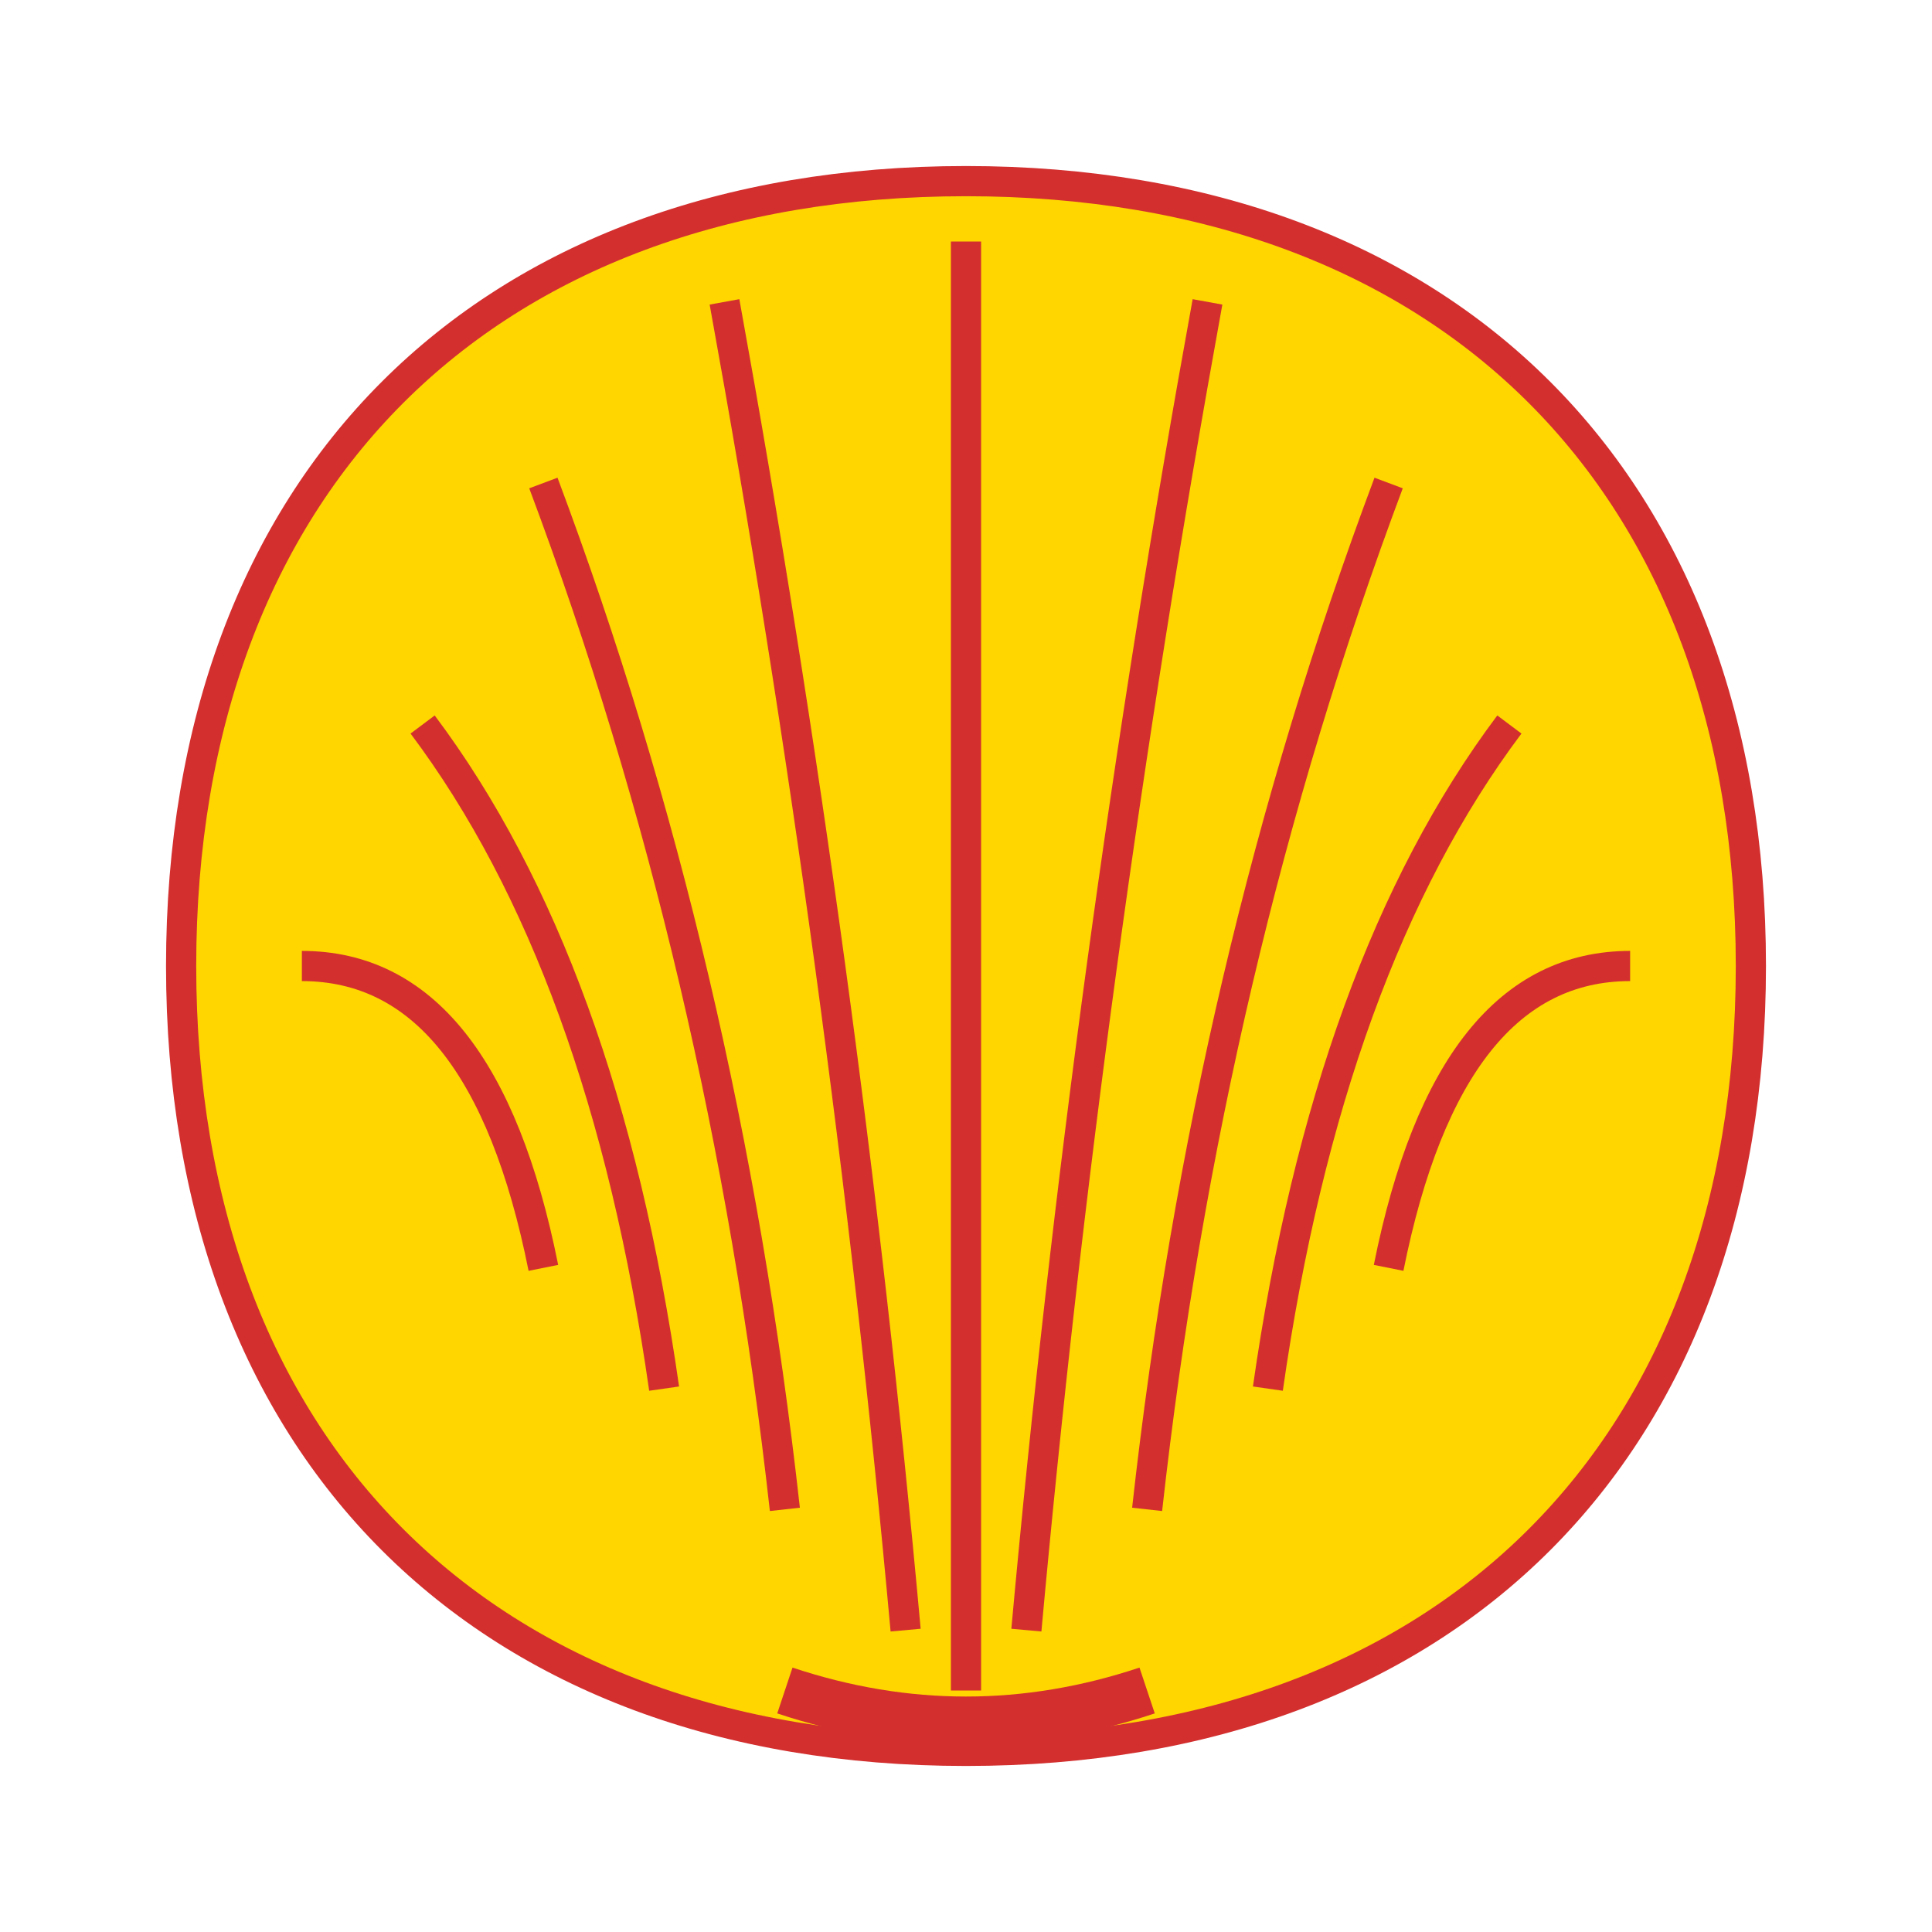
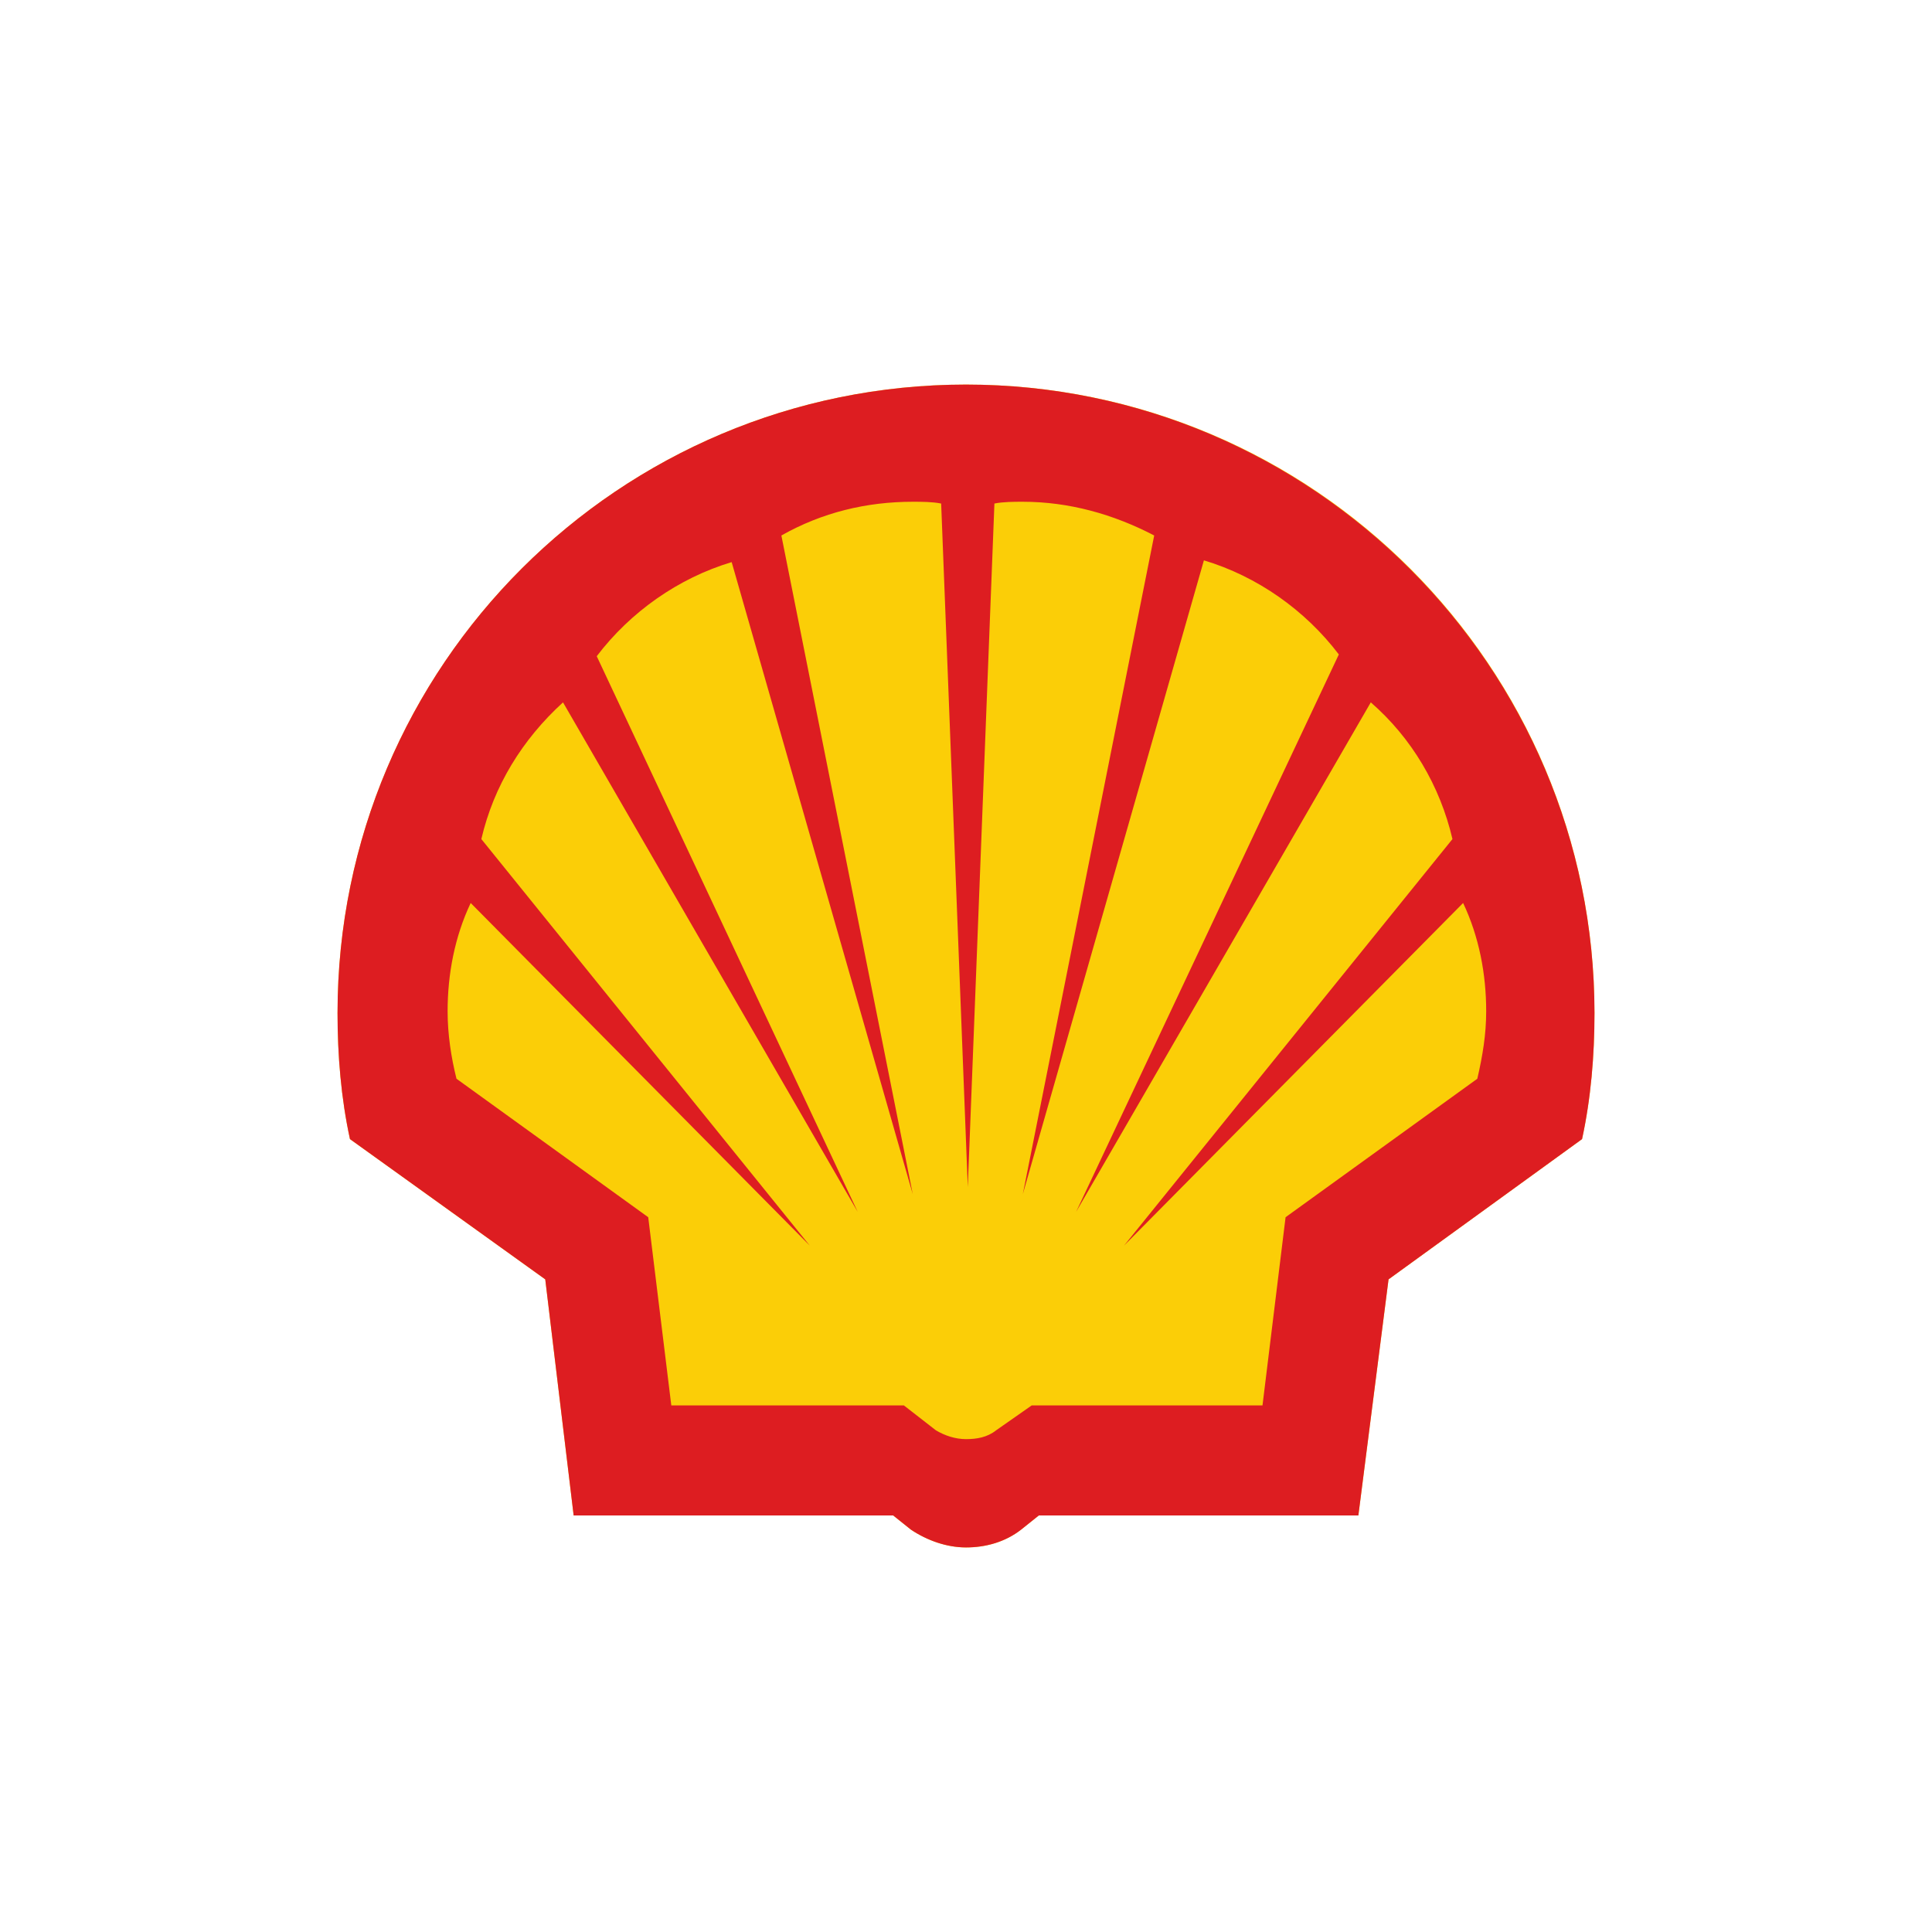
- <svg xmlns="http://www.w3.org/2000/svg" width="32" height="32" viewBox="0 0 32 32" fill="none">
-   <path d="M16 3 C8 3 3 8 3 16 C3 24 8 29 16 29 C24 29 29 24 29 16 C29 8 24 3 16 3 Z" fill="#FFD600" stroke="#D32F2F" stroke-width="0.5" />
-   <path d="M16 4 Q16 16 16 28" stroke="#D32F2F" stroke-width="0.5" />
-   <path d="M12 5 Q14 16 15 27" stroke="#D32F2F" stroke-width="0.5" />
-   <path d="M20 5 Q18 16 17 27" stroke="#D32F2F" stroke-width="0.5" />
-   <path d="M9 8 Q12 16 13 25" stroke="#D32F2F" stroke-width="0.5" />
-   <path d="M23 8 Q20 16 19 25" stroke="#D32F2F" stroke-width="0.5" />
-   <path d="M7 12 Q10 16 11 23" stroke="#D32F2F" stroke-width="0.5" />
-   <path d="M25 12 Q22 16 21 23" stroke="#D32F2F" stroke-width="0.5" />
-   <path d="M5 16 Q8 16 9 21" stroke="#D32F2F" stroke-width="0.5" />
-   <path d="M27 16 Q24 16 23 21" stroke="#D32F2F" stroke-width="0.5" />
-   <path d="M13 28 Q16 29 19 28" stroke="#D32F2F" stroke-width="0.8" fill="none" />
+ <svg xmlns="http://www.w3.org/2000/svg" id="Shell_2012_PECTEN_RGB" version="1.1" viewBox="0 0 24 24" xml:space="preserve">
+   <rect x="-12.1" y="-103.7" width="141.7" height="141.7" fill="none" />
+   <g transform="matrix(.22054 0 0 .22054 -.94555 -.53756)">
+     <path d="m54.6 87.8h-18l-1.6-13.3-11-7.9c-0.5-2.3-0.7-4.7-0.7-7.1 0-19.6 15.9-35.4 35.4-35.4 19.6 0 35.4 15.9 35.4 35.4 0 2.4-0.2 4.8-0.7 7.1l-10.9 7.9-1.7 13.3h-18l-1 0.8c-0.9 0.7-2 1-3.1 1s-2.2-0.4-3.1-1z" fill="#fbce07" />
+     <path d="m54.6 87.8h-18l-1.6-13.3-11-7.9c-0.5-2.3-0.7-4.7-0.7-7.1 0-19.6 15.9-35.4 35.4-35.4s35.4 15.9 35.4 35.4c0 2.4-0.2 4.8-0.7 7.1l-10.9 7.9-1.7 13.3h-18l-1 0.8c-0.9 0.7-2 1-3.1 1s-2.2-0.4-3.1-1zm0.6-6.2h-13.1l-1.3-10.6-10.8-7.8c-0.3-1.2-0.5-2.5-0.5-3.8 0-2.1 0.4-4.2 1.3-6.1l19.1 19.3-18.5-22.9c0.7-3 2.3-5.6 4.6-7.7l16.6 28.7-14.7-31.3c1.9-2.5 4.6-4.4 7.6-5.3l10.2 35.6-7.4-37.1c2.3-1.3 4.8-1.9 7.4-1.9 0.5 0 1.1 0 1.6 0.1l1.5 38.5 1.5-38.5c0.5-0.1 1.1-0.1 1.6-0.1 2.6 0 5.1 0.7 7.4 1.9l-7.4 37.1 10.2-35.7c3 0.9 5.7 2.8 7.6 5.3l-14.8 31.4 16.6-28.7c2.3 2 3.9 4.7 4.6 7.7l-18.5 22.9 19.1-19.3c0.9 1.9 1.3 4 1.3 6.1 0 1.3-0.2 2.5-0.5 3.8l-10.8 7.8-1.3 10.6h-13l-2 1.4c-0.5 0.4-1.1 0.5-1.7 0.5s-1.2-0.2-1.7-0.5z" fill="#dd1d21" fill-rule="evenodd" />
+   </g>
</svg>
